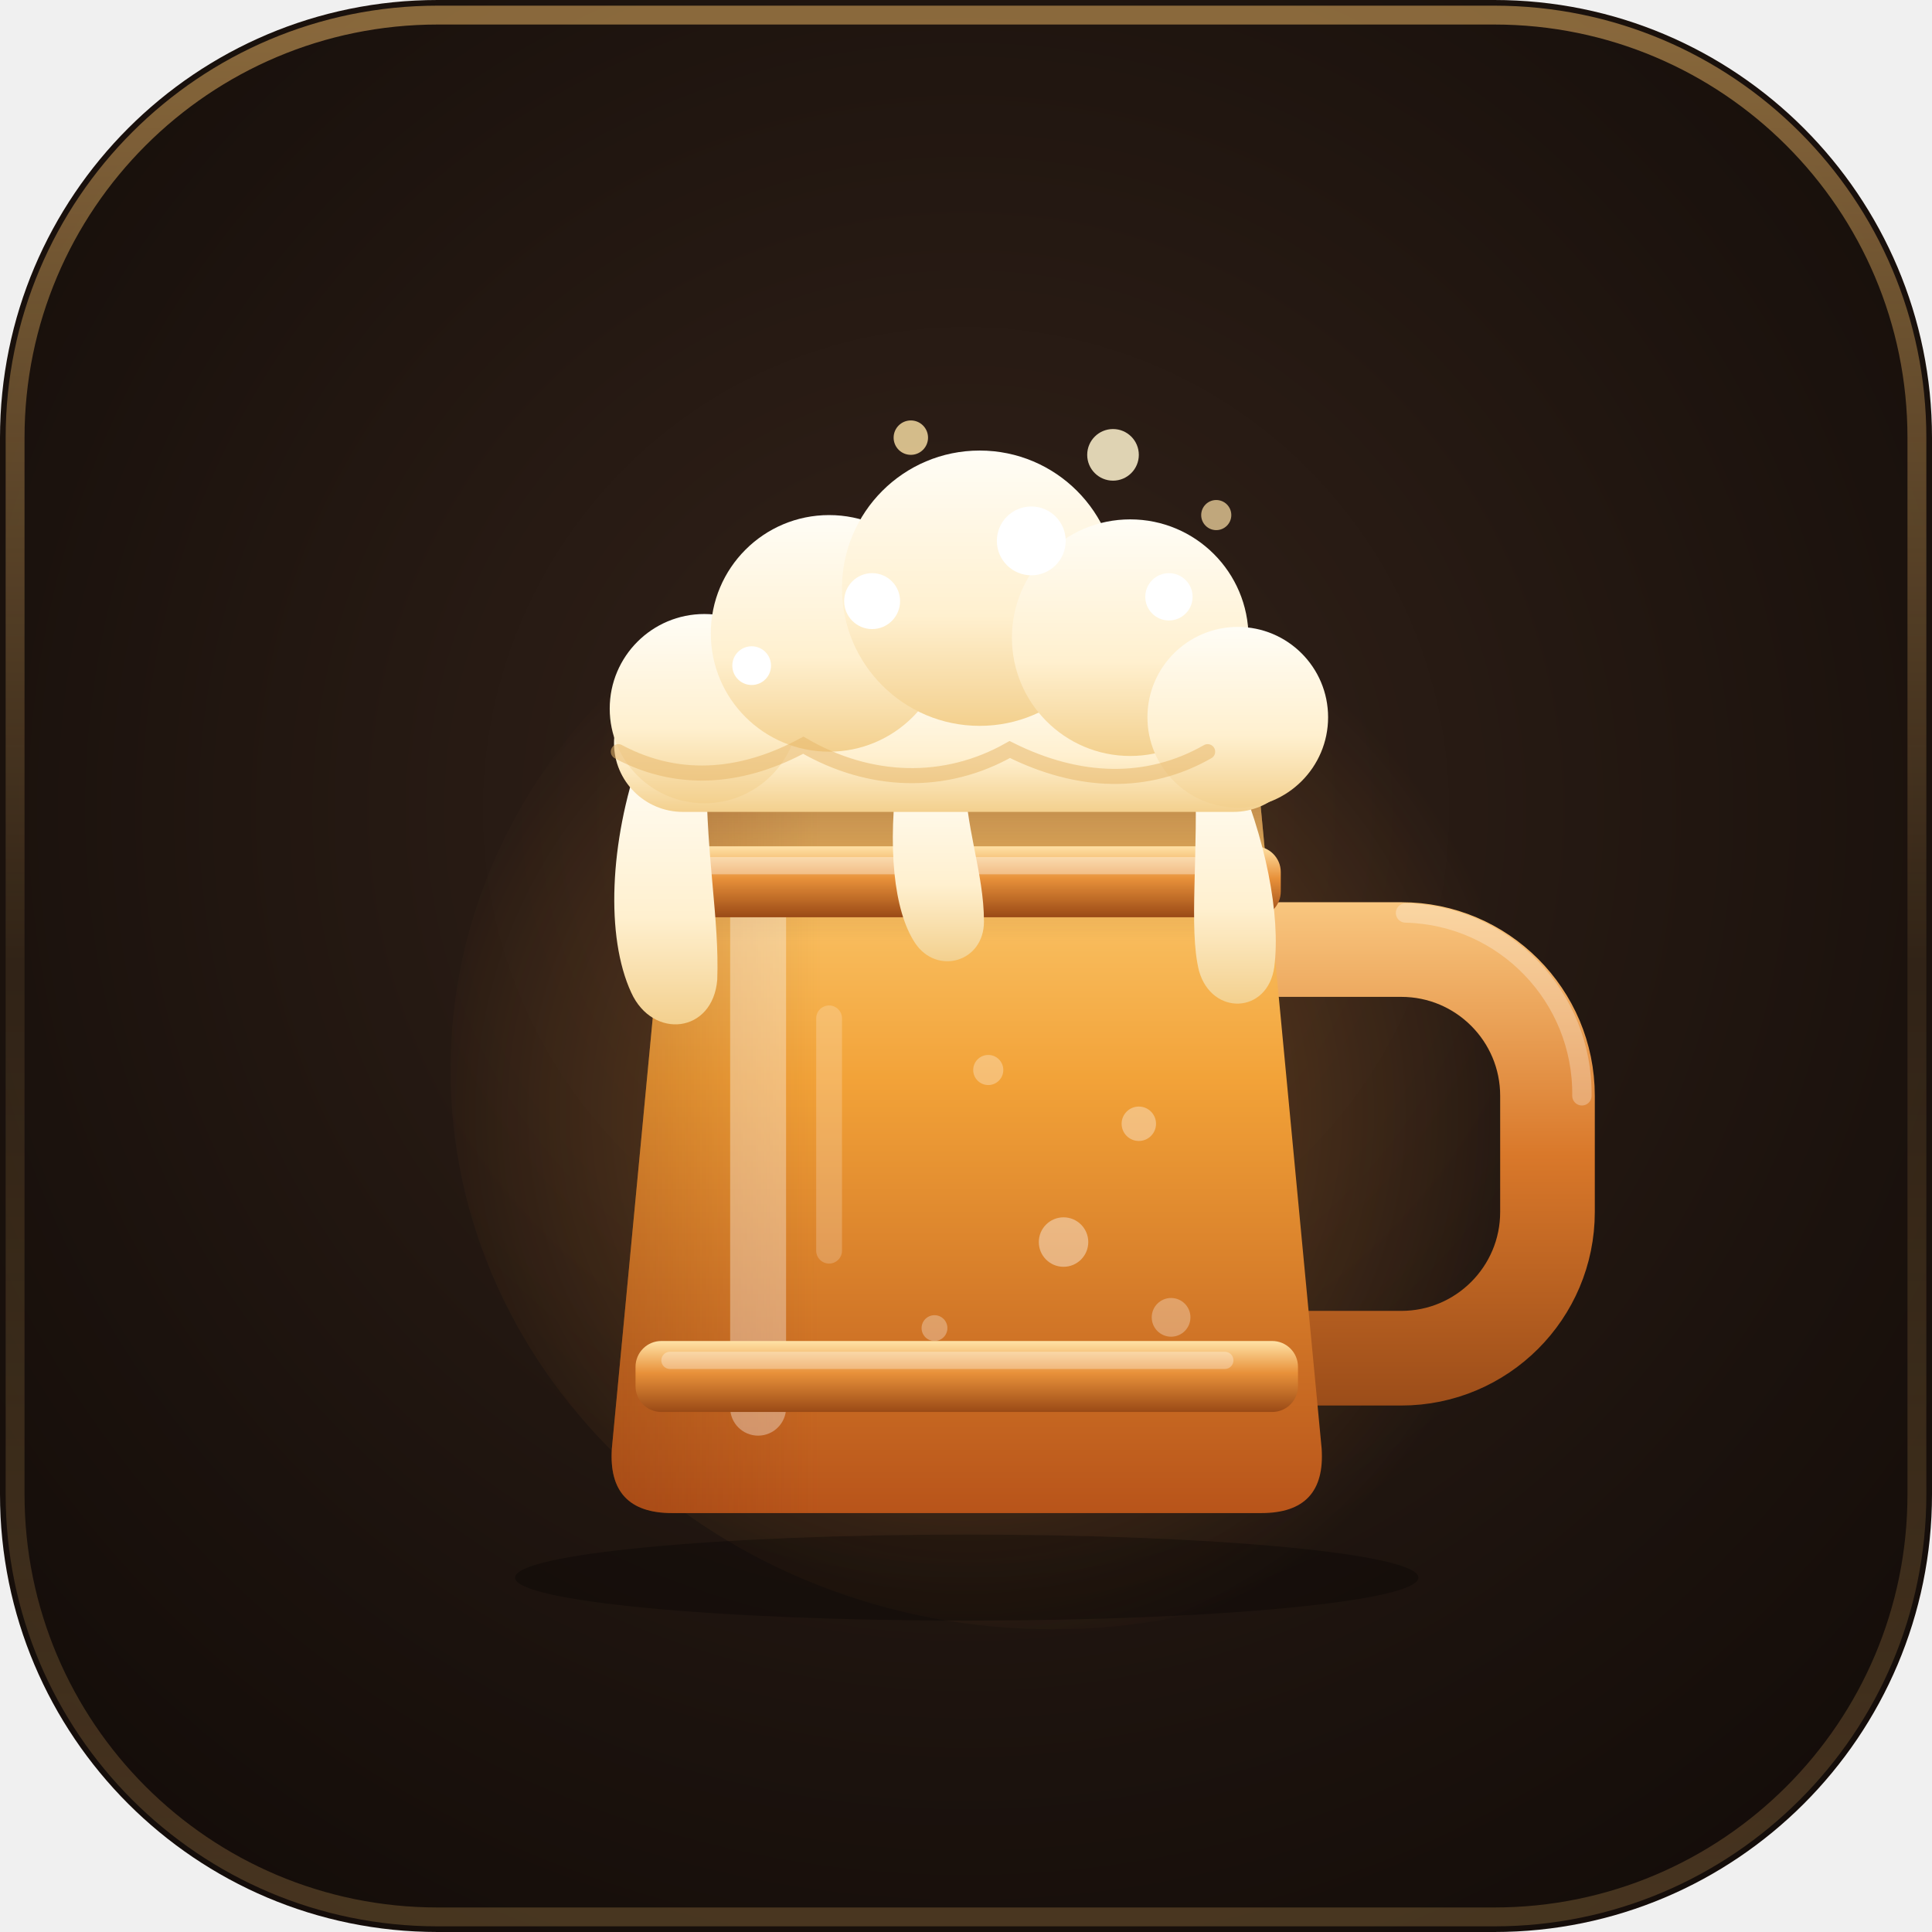
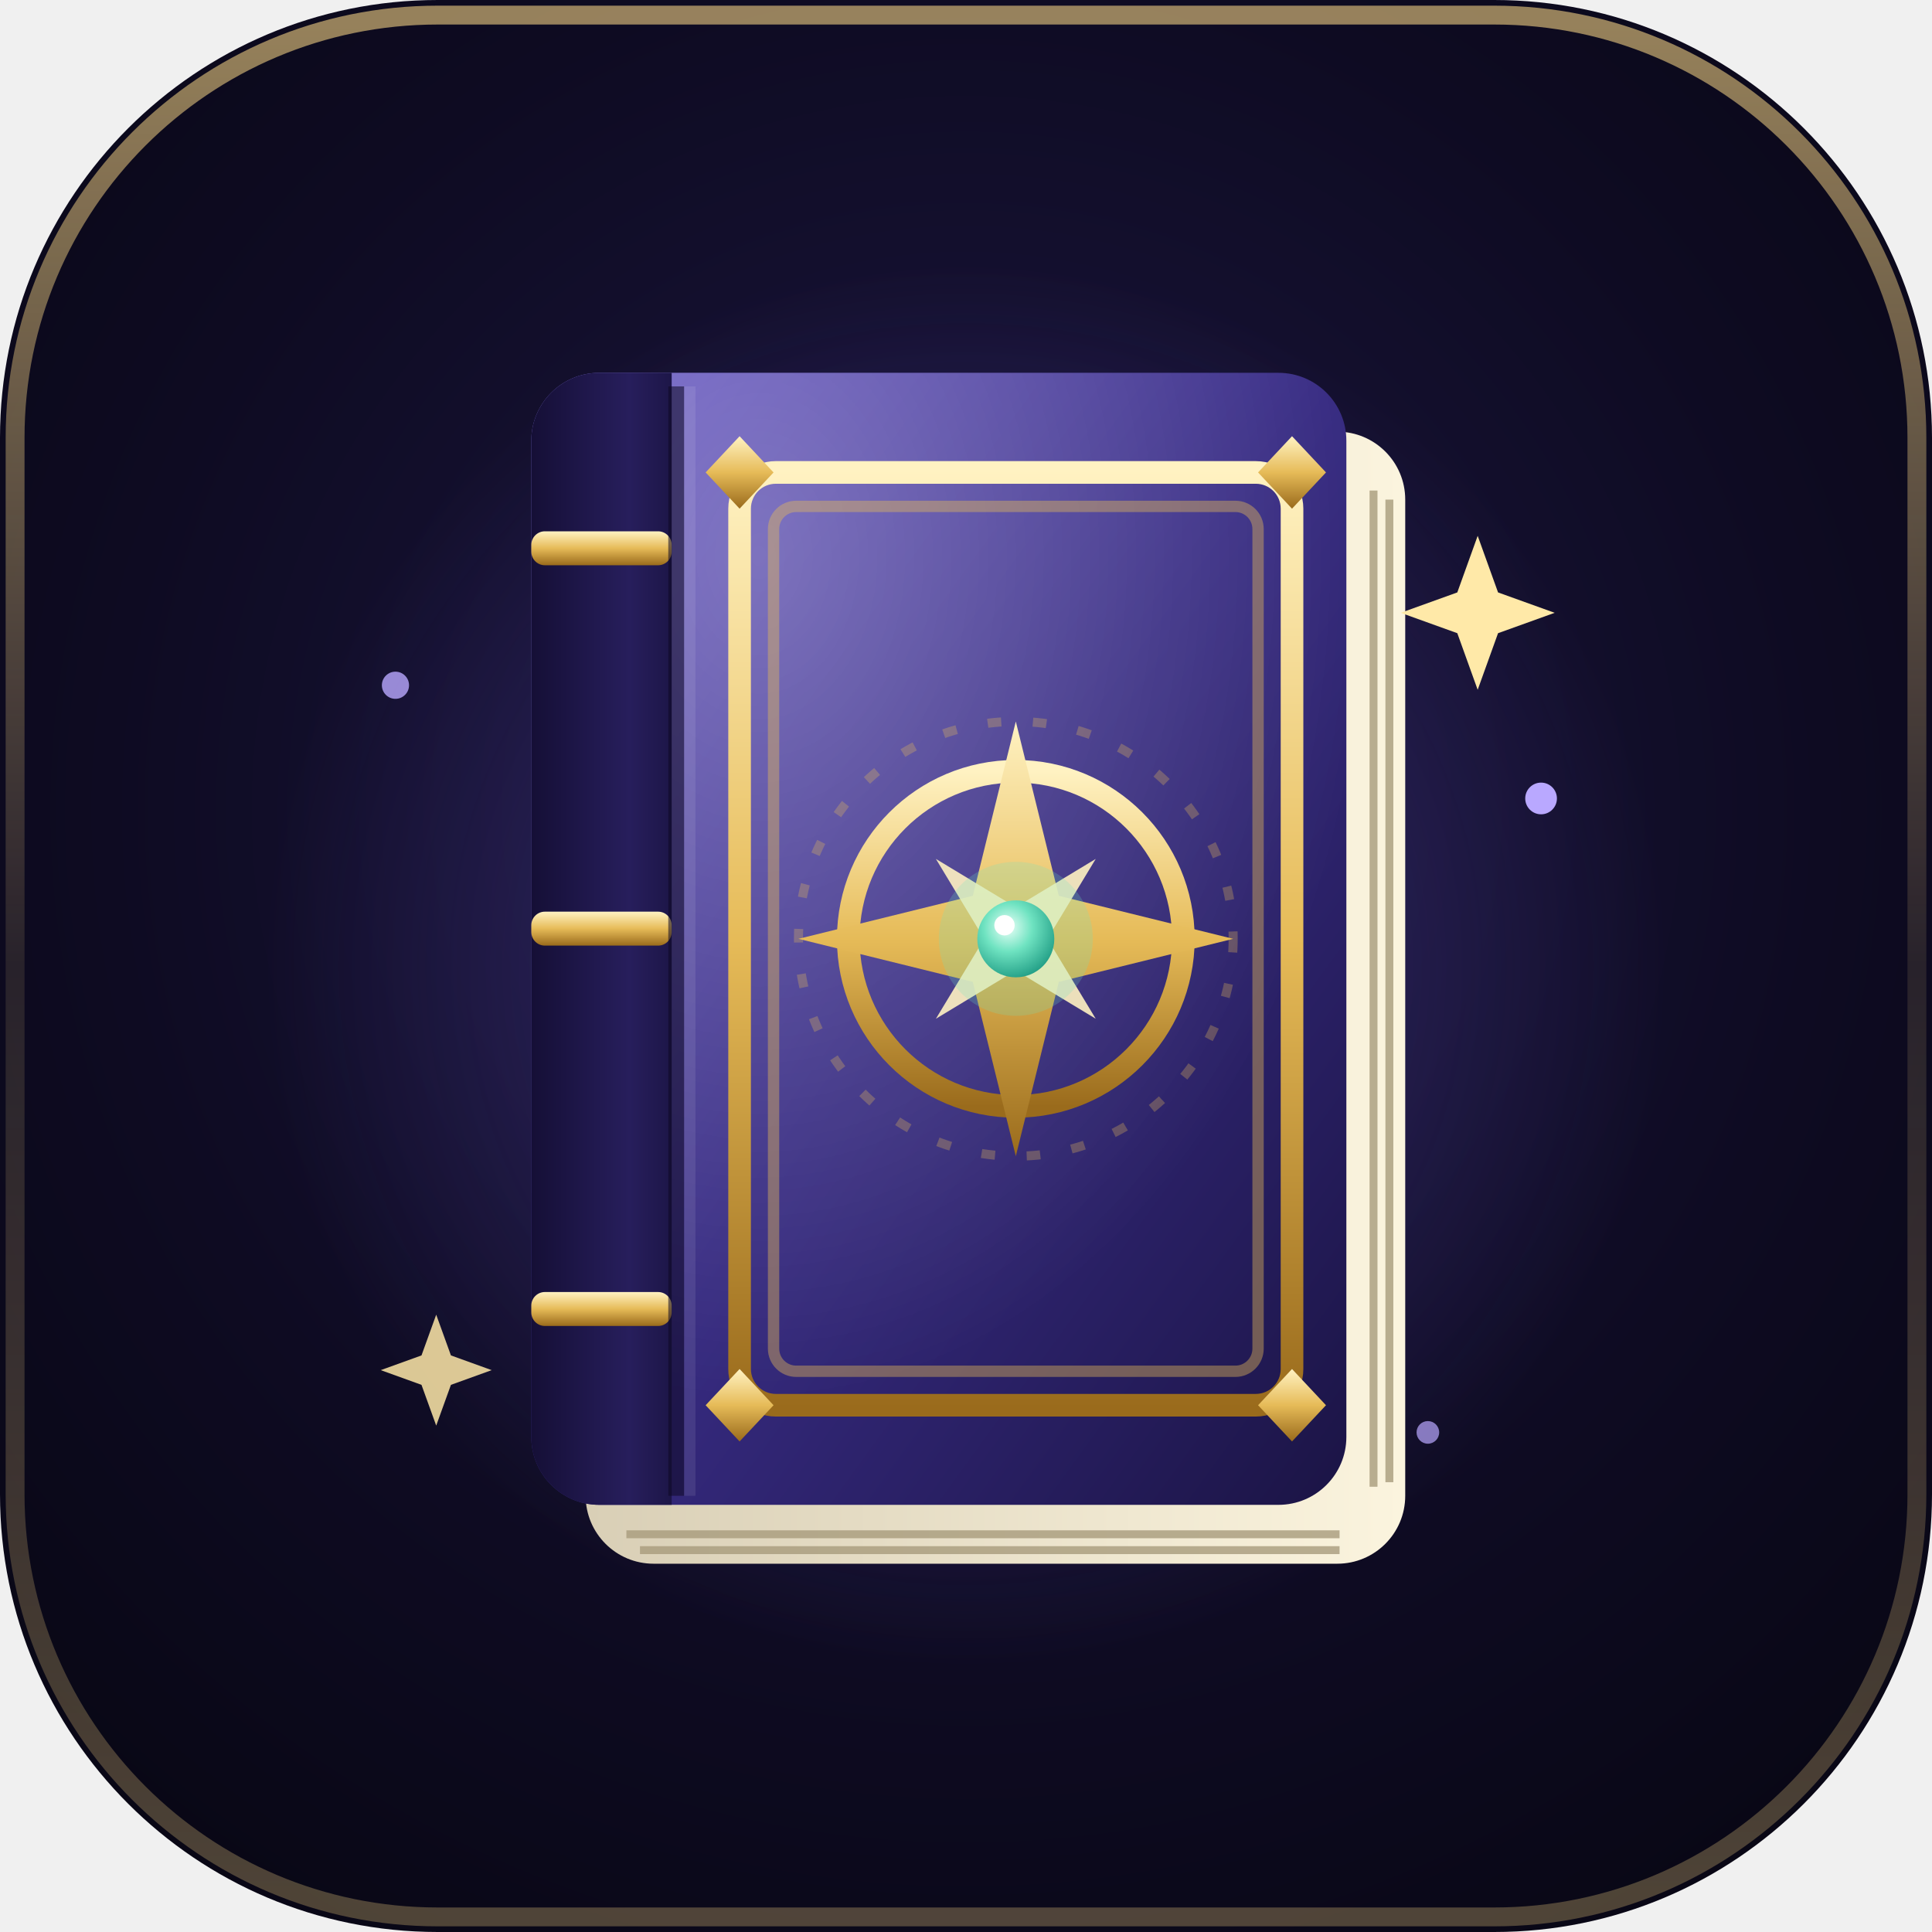
<svg xmlns="http://www.w3.org/2000/svg" viewBox="0 0 512 512">
  <defs>
    <radialGradient id="bg" cx=".5" cy=".42" r=".8">
-       <stop offset="0" stop-color="#34231a" />
-       <stop offset=".62" stop-color="#1b120d" />
-       <stop offset="1" stop-color="#0f0907" />
+       <stop offset="0" stop-color="#1d1743" />
+       <stop offset=".55" stop-color="#0e0b22" />
+       <stop offset="1" stop-color="#06050e" />
    </radialGradient>
    <linearGradient id="edge" x1="0" y1="0" x2="0" y2="1">
-       <stop offset="0" stop-color="#f6bd6a" stop-opacity=".5" />
-       <stop offset=".5" stop-color="#f6bd6a" stop-opacity=".1" />
-       <stop offset="1" stop-color="#f6bd6a" stop-opacity=".22" />
+       <stop offset="0" stop-color="#f1d083" stop-opacity=".6" />
+       <stop offset=".5" stop-color="#f1d083" stop-opacity=".12" />
+       <stop offset="1" stop-color="#f1d083" stop-opacity=".3" />
    </linearGradient>
  </defs>
  <rect width="512" height="512" rx="116" fill="url(#bg)" />
  <rect x="4" y="4" width="504" height="504" rx="112" fill="none" stroke="url(#edge)" stroke-width="5" />
-   <g transform="translate(73.8 73.8) scale(5.7)">
+   <g transform="translate(64 64) scale(6)">
    <defs>
-       <linearGradient id="beer" x1="0" y1="0" x2="0" y2="1">
-         <stop offset="0" stop-color="#ffd884" />
-         <stop offset=".42" stop-color="#f2a238" />
-         <stop offset="1" stop-color="#b8541a" />
+       <linearGradient id="cover" x1="0" y1="0" x2="1" y2="1">
+         <stop offset="0" stop-color="#6252c4" />
+         <stop offset=".5" stop-color="#372b82" />
+         <stop offset="1" stop-color="#1b1445" />
      </linearGradient>
-       <linearGradient id="beerside" x1="0" y1="0" x2="1" y2="0">
-         <stop offset="0" stop-color="#7a2f0c" stop-opacity=".55" />
-         <stop offset=".3" stop-color="#7a2f0c" stop-opacity="0" />
-         <stop offset=".78" stop-color="#7a2f0c" stop-opacity="0" />
-         <stop offset="1" stop-color="#5a1f06" stop-opacity=".6" />
+       <radialGradient id="sheen" cx=".28" cy=".16" r=".75">
+         <stop offset="0" stop-color="#fff" stop-opacity=".26" />
+         <stop offset="1" stop-color="#fff" stop-opacity="0" />
+       </radialGradient>
+       <linearGradient id="spine" x1="0" y1="0" x2="1" y2="0">
+         <stop offset="0" stop-color="#150f36" />
+         <stop offset=".7" stop-color="#271e5c" />
+         <stop offset="1" stop-color="#1d1648" />
      </linearGradient>
-       <linearGradient id="brass" x1="0" y1="0" x2="0" y2="1">
-         <stop offset="0" stop-color="#ffe2a6" />
-         <stop offset=".45" stop-color="#e8913a" />
-         <stop offset="1" stop-color="#9a4a16" />
+       <linearGradient id="gold" x1="0" y1="0" x2="0" y2="1">
+         <stop offset="0" stop-color="#fff2c2" />
+         <stop offset=".5" stop-color="#e6bb58" />
+         <stop offset="1" stop-color="#9a6b1c" />
      </linearGradient>
-       <linearGradient id="handle" gradientUnits="userSpaceOnUse" x1="0" y1="26" x2="0" y2="54">
-         <stop offset="0" stop-color="#ffd58f" />
-         <stop offset=".5" stop-color="#d9782a" />
-         <stop offset="1" stop-color="#8f4416" />
+       <linearGradient id="pages" x1="0" y1="0" x2="1" y2="0">
+         <stop offset="0" stop-color="#d9cfb6" />
+         <stop offset="1" stop-color="#fbf4de" />
      </linearGradient>
-       <linearGradient id="foam" x1="0" y1="0" x2="0" y2="1">
-         <stop offset="0" stop-color="#fffdf6" />
-         <stop offset=".6" stop-color="#fff0cf" />
-         <stop offset="1" stop-color="#f3d08e" />
-       </linearGradient>
-       <radialGradient id="glow" cx="26" cy="38" r="26" gradientUnits="userSpaceOnUse">
-         <stop offset="0" stop-color="#ff9d3d" stop-opacity=".34" />
-         <stop offset="1" stop-color="#ff9d3d" stop-opacity="0" />
+       <radialGradient id="aura" cx="32" cy="32" r="31" gradientUnits="userSpaceOnUse">
+         <stop offset="0" stop-color="#9a86ff" stop-opacity=".42" />
+         <stop offset=".6" stop-color="#7a66f0" stop-opacity=".14" />
+         <stop offset="1" stop-color="#7a66f0" stop-opacity="0" />
      </radialGradient>
-       <linearGradient id="foamshade" x1="0" y1="0" x2="0" y2="1">
-         <stop offset="0" stop-color="#6b2a08" stop-opacity=".5" />
-         <stop offset="1" stop-color="#6b2a08" stop-opacity="0" />
-       </linearGradient>
-       <clipPath id="vessel">
-         <path d="M12.5 22H39.5L42.5 53.6Q42.7 56.6 39.7 56.6H12.3Q9.3 56.6 9.5 53.6Z" />
-       </clipPath>
+       <radialGradient id="jewel" cx=".4" cy=".35" r=".7">
+         <stop offset="0" stop-color="#e9fff7" />
+         <stop offset=".45" stop-color="#6fe3c1" />
+         <stop offset="1" stop-color="#1f9c84" />
+       </radialGradient>
+       <path id="star" d="M0-9.6 1.9-1.9 9.6 0 1.9 1.9 0 9.6-1.9 1.9-9.6 0-1.9-1.9Z" />
    </defs>
-     <g transform="translate(6 .8)">
-       <ellipse cx="30" cy="36" rx="28" ry="26" fill="url(#glow)" />
-       <path d="M40.6 30.4H46.2a6.8 6.8 0 0 1 6.8 6.8v5.4a6.8 6.8 0 0 1-6.8 6.8H41.4" fill="none" stroke="url(#handle)" stroke-width="4.4" stroke-linecap="round" />
-       <path d="M46.4 28.7a8.4 8.4 0 0 1 8.2 8.5" fill="none" stroke="#fff" stroke-opacity=".28" stroke-width=".9" stroke-linecap="round" />
-       <path d="M12.5 22H39.5L42.5 53.6Q42.7 56.6 39.7 56.6H12.3Q9.3 56.6 9.5 53.6Z" fill="url(#beer)" />
-       <g clip-path="url(#vessel)">
-         <rect x="0" y="0" width="64" height="64" fill="url(#beerside)" />
-         <rect x="0" y="22" width="64" height="8" fill="url(#foamshade)" />
-         <rect x="15" y="27" width="2.6" height="26" rx="1.3" fill="#fff" opacity=".34" />
-         <rect x="19" y="33" width="1.2" height="12" rx=".6" fill="#fff" opacity=".2" />
-         <circle cx="30.5" cy="44" r="1.15" fill="#fff" opacity=".4" />
-         <circle cx="34" cy="38.5" r=".8" fill="#fff" opacity=".35" />
-         <circle cx="27" cy="36" r=".7" fill="#fff" opacity=".3" />
-         <circle cx="35.5" cy="47.5" r=".9" fill="#fff" opacity=".3" />
-         <circle cx="24.5" cy="48" r=".6" fill="#fff" opacity=".3" />
+     <g transform="translate(0 0)">
+       <circle cx="32" cy="32" r="31" fill="url(#aura)" />
+       <rect x="15.2" y="8.4" width="36.2" height="50" rx="3" fill="url(#pages)" />
+       <path d="M50 11v44M50.7 11.4v43.4M17 57.1h31.5M17.6 57.8h30.9" fill="none" stroke="#a79b7c" stroke-width=".35" opacity=".8" />
+       <rect x="12.8" y="5.8" width="36" height="50" rx="3" fill="url(#cover)" />
+       <rect x="12.8" y="5.8" width="36" height="50" rx="3" fill="url(#sheen)" />
+       <path d="M15.8 5.8h3.2v50h-3.2a3 3 0 0 1-3-3v-44a3 3 0 0 1 3-3Z" fill="url(#spine)" />
+       <rect x="12.8" y="12.8" width="6.2" height="1.5" rx=".6" fill="url(#gold)" />
+       <rect x="12.8" y="29.6" width="6.2" height="1.5" rx=".6" fill="url(#gold)" />
+       <rect x="12.8" y="46.4" width="6.2" height="1.5" rx=".6" fill="url(#gold)" />
+       <path d="M19.2 6.4v49" stroke="#0d0824" stroke-opacity=".55" stroke-width=".7" />
+       <path d="M19.8 6.4v49" stroke="#fff" stroke-opacity=".09" stroke-width=".5" />
+       <rect x="22" y="10.2" width="24.4" height="41.2" rx="1.6" fill="none" stroke="url(#gold)" stroke-width="1" />
+       <rect x="23.5" y="11.7" width="21.4" height="38.2" rx="1" fill="none" stroke="#e6bb58" stroke-opacity=".42" stroke-width=".5" />
+       <g fill="url(#gold)">
+         <path d="M22 8.6l1.5 1.6-1.5 1.6-1.5-1.6Z" />
+         <path d="M46.4 8.6l1.5 1.6-1.5 1.6-1.5-1.6Z" />
+         <path d="M22 49.8l1.5 1.6-1.5 1.6-1.5-1.6Z" />
+         <path d="M46.4 49.8l1.5 1.6-1.5 1.6-1.5-1.6Z" />
      </g>
-       <rect x="11.4" y="25.6" width="29.2" height="3.3" rx="1.2" fill="url(#brass)" />
-       <rect x="10.6" y="48.6" width="30.8" height="3.3" rx="1.2" fill="url(#brass)" />
-       <rect x="12.6" y="26.1" width="25" height=".8" rx=".4" fill="#fff" opacity=".35" />
-       <rect x="11.8" y="49.1" width="26.6" height=".8" rx=".4" fill="#fff" opacity=".3" />
-       <g>
-         <path d="M10.8 21.4C9.4 25.4 9.2 29.8 10.4 32.4c1 2.2 3.8 1.9 4-.6.1-2.8-.5-5.6-.5-9.5Z" fill="url(#foam)" />
-         <path d="M22.8 22c-.5 3.6-.2 6.6.8 8.1 1 1.5 3.2.9 3.2-1 0-2.3-.9-4.4-.9-7.1Z" fill="url(#foam)" />
-         <path d="M38.4 21.8c1.5 3.4 2.2 7 1.9 9.4-.3 2.2-2.9 2.3-3.5.2-.5-2 0-5.4-.2-9.6Z" fill="url(#foam)" />
-         <rect x="9.6" y="17.6" width="32" height="6.4" rx="3.2" fill="url(#foam)" />
-         <circle cx="13.8" cy="19.2" r="4.4" fill="url(#foam)" />
-         <circle cx="19.6" cy="15.7" r="5.5" fill="url(#foam)" />
-         <circle cx="26.6" cy="13.6" r="6.4" fill="url(#foam)" />
-         <circle cx="33.6" cy="15.9" r="5.5" fill="url(#foam)" />
-         <circle cx="38.6" cy="19.6" r="4.2" fill="url(#foam)" />
-         <path d="M9.8 21.2c3 1.6 6 1.1 8.6-.3 3.1 1.8 6.6 1.9 9.6.2 3.2 1.6 6.4 1.7 9.2.1" fill="none" stroke="#e7b86c" stroke-opacity=".55" stroke-width=".7" stroke-linecap="round" />
-         <circle cx="21.6" cy="14.2" r="1.3" fill="#fff" />
-         <circle cx="29" cy="11.4" r="1.6" fill="#fff" />
-         <circle cx="35.4" cy="14" r="1.1" fill="#fff" />
-         <circle cx="16" cy="17.2" r=".9" fill="#fff" />
+       <g transform="translate(34.2 30.8)">
+         <circle r="7.4" fill="none" stroke="url(#gold)" stroke-width="1" />
+         <circle r="9.6" fill="none" stroke="#e6bb58" stroke-opacity=".3" stroke-width=".4" stroke-dasharray=".6 1.4" />
+         <use href="#star" fill="url(#gold)" />
+         <use href="#star" fill="#fff2c2" opacity=".9" transform="rotate(45) scale(.52)" />
+         <circle r="3.4" fill="#6fe3c1" opacity=".22" />
+         <circle r="1.7" fill="url(#jewel)" />
+         <circle cx="-.5" cy="-.6" r=".45" fill="#fff" />
      </g>
-       <circle cx="32.8" cy="7.4" r="1.2" fill="#fff3cf" opacity=".85" />
-       <circle cx="23.4" cy="6.6" r=".8" fill="#ffe3a8" opacity=".8" />
-       <circle cx="37.6" cy="10.2" r=".7" fill="#ffe3a8" opacity=".7" />
-       <ellipse cx="26" cy="59.6" rx="21" ry="2" fill="#000" opacity=".28" />
+       <path d="M54.6 13l.9 2.5 2.5.9-2.5.9-.9 2.5-.9-2.5-2.5-.9 2.5-.9Z" fill="#ffe9a8" />
+       <path d="M8.6 47.4l.65 1.8 1.8.65-1.8.65-.65 1.8-.65-1.8-1.8-.65 1.8-.65Z" fill="#ffe9a8" opacity=".85" />
+       <circle cx="57.4" cy="24.6" r=".7" fill="#b9a8ff" />
+       <circle cx="6.8" cy="19.6" r=".6" fill="#b9a8ff" opacity=".8" />
+       <circle cx="52.4" cy="52.6" r=".5" fill="#b9a8ff" opacity=".7" />
    </g>
  </g>
</svg>
